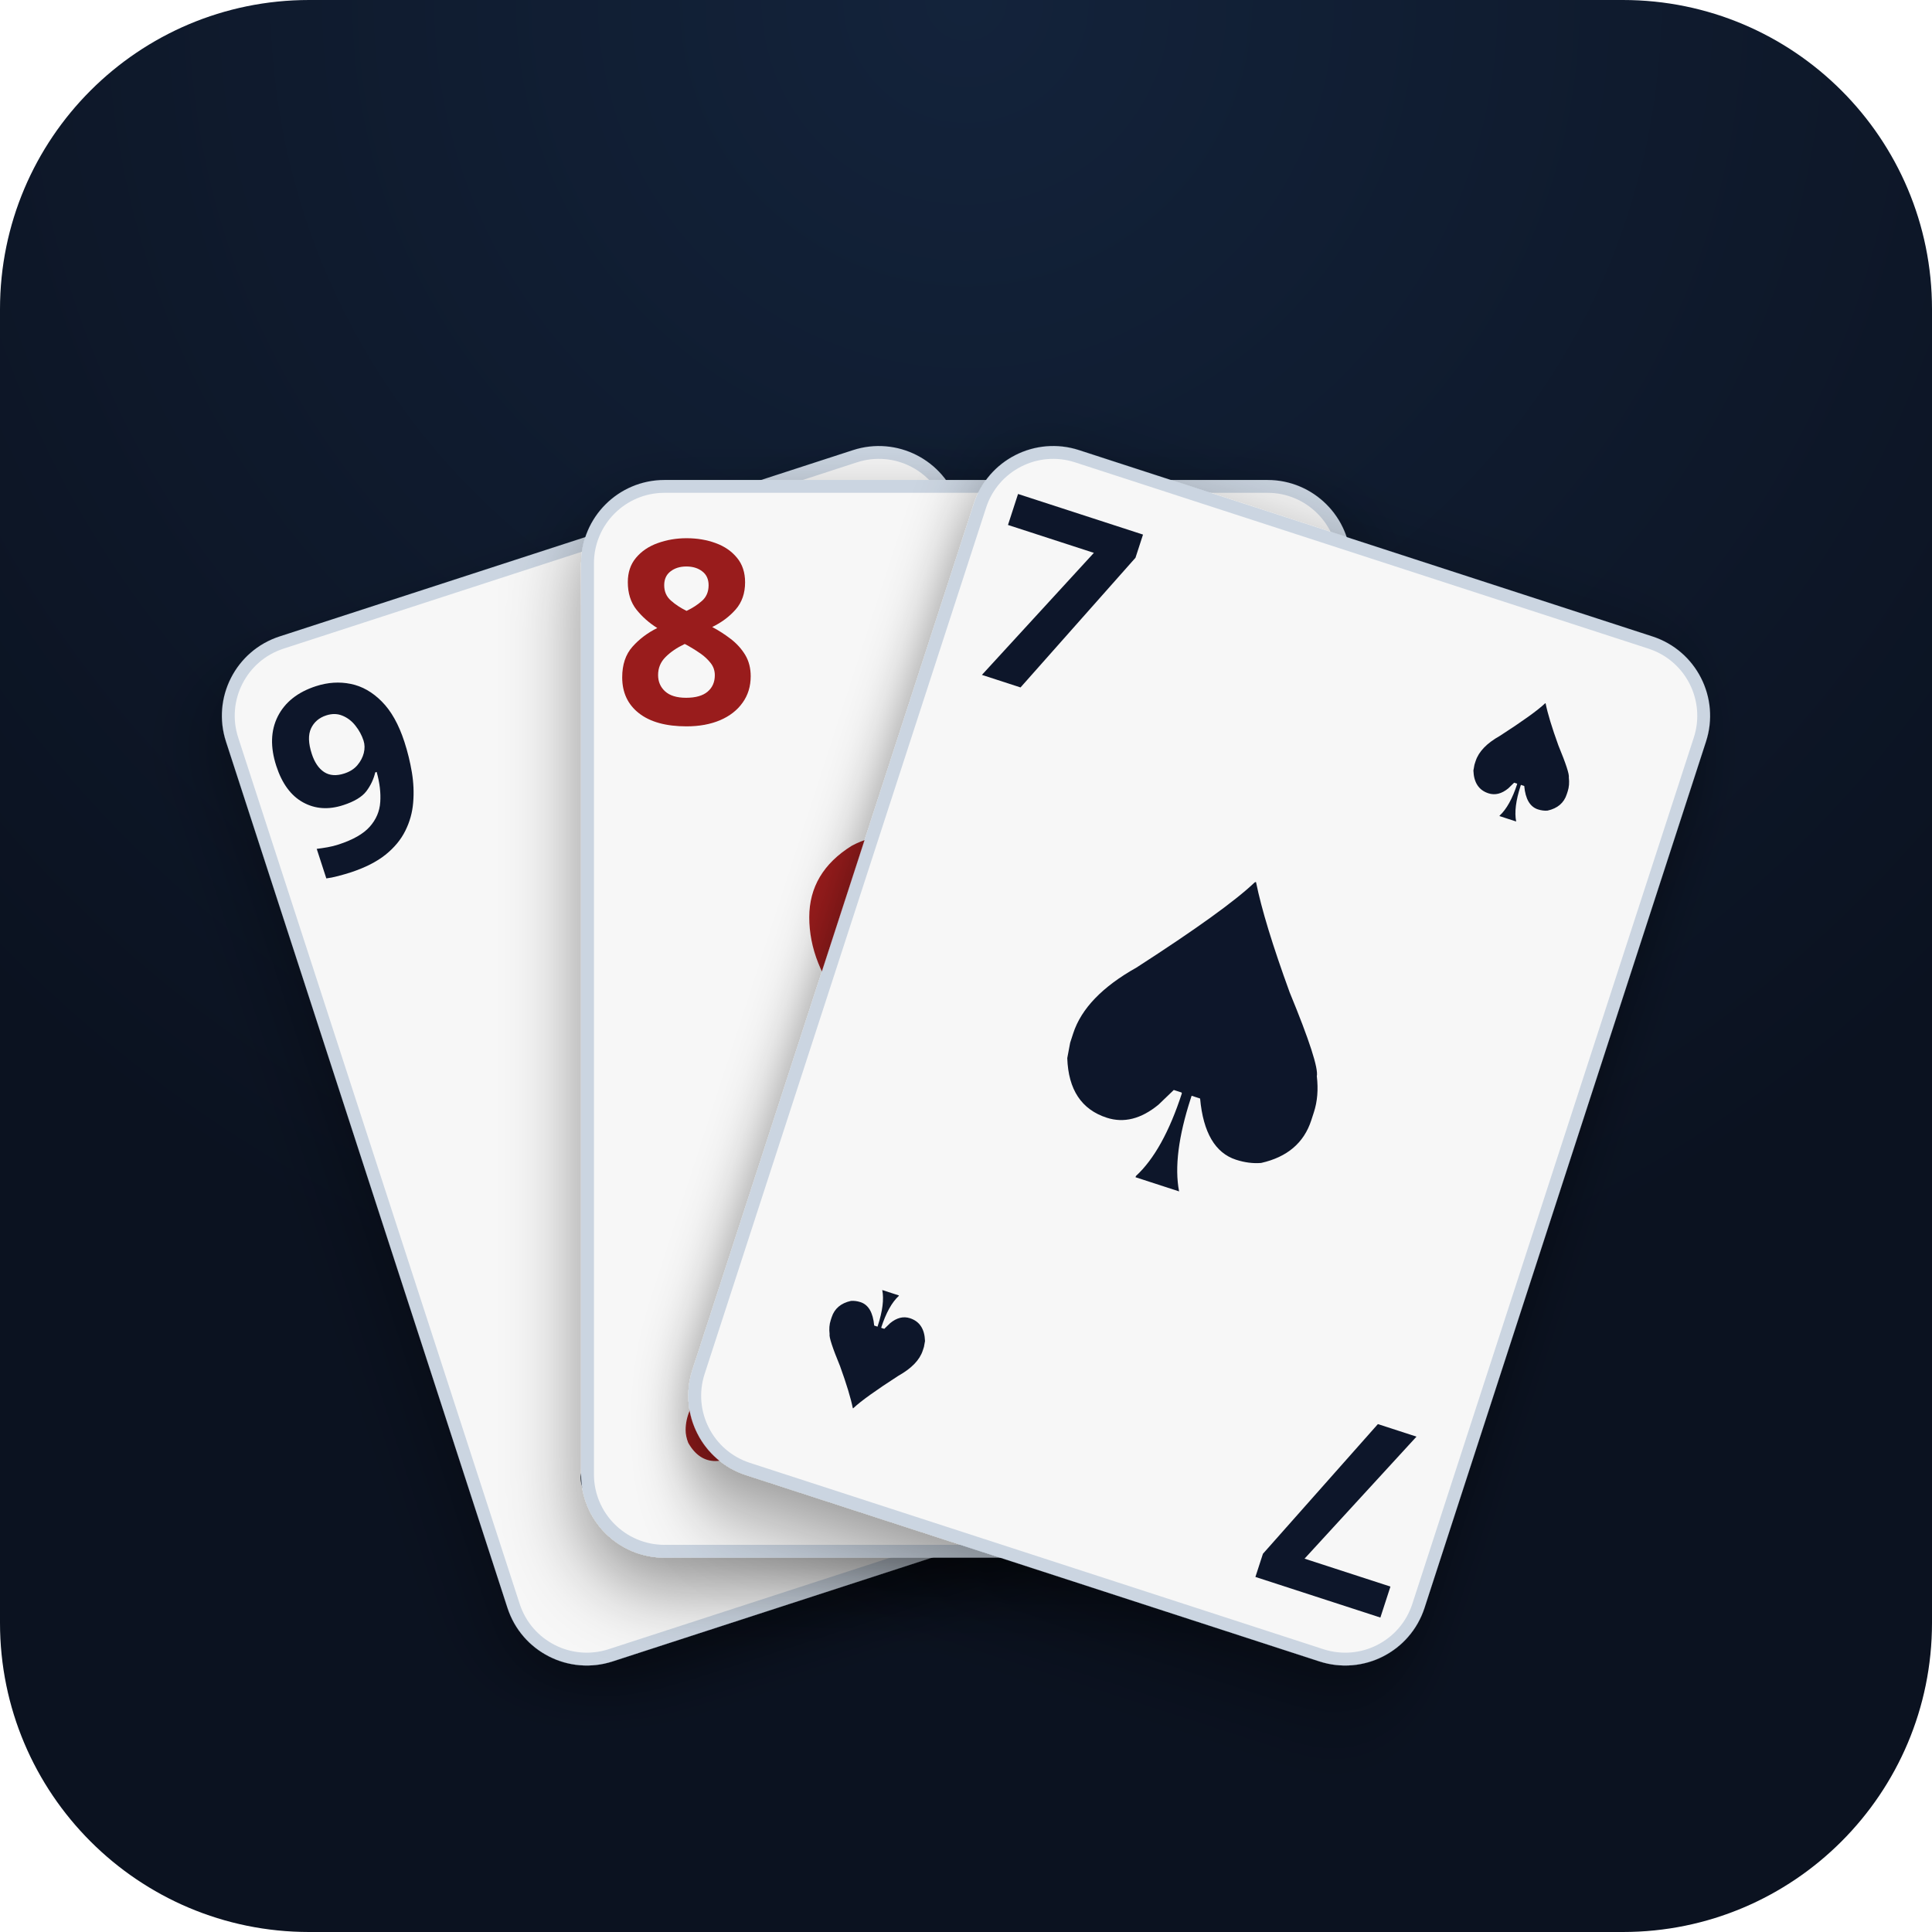
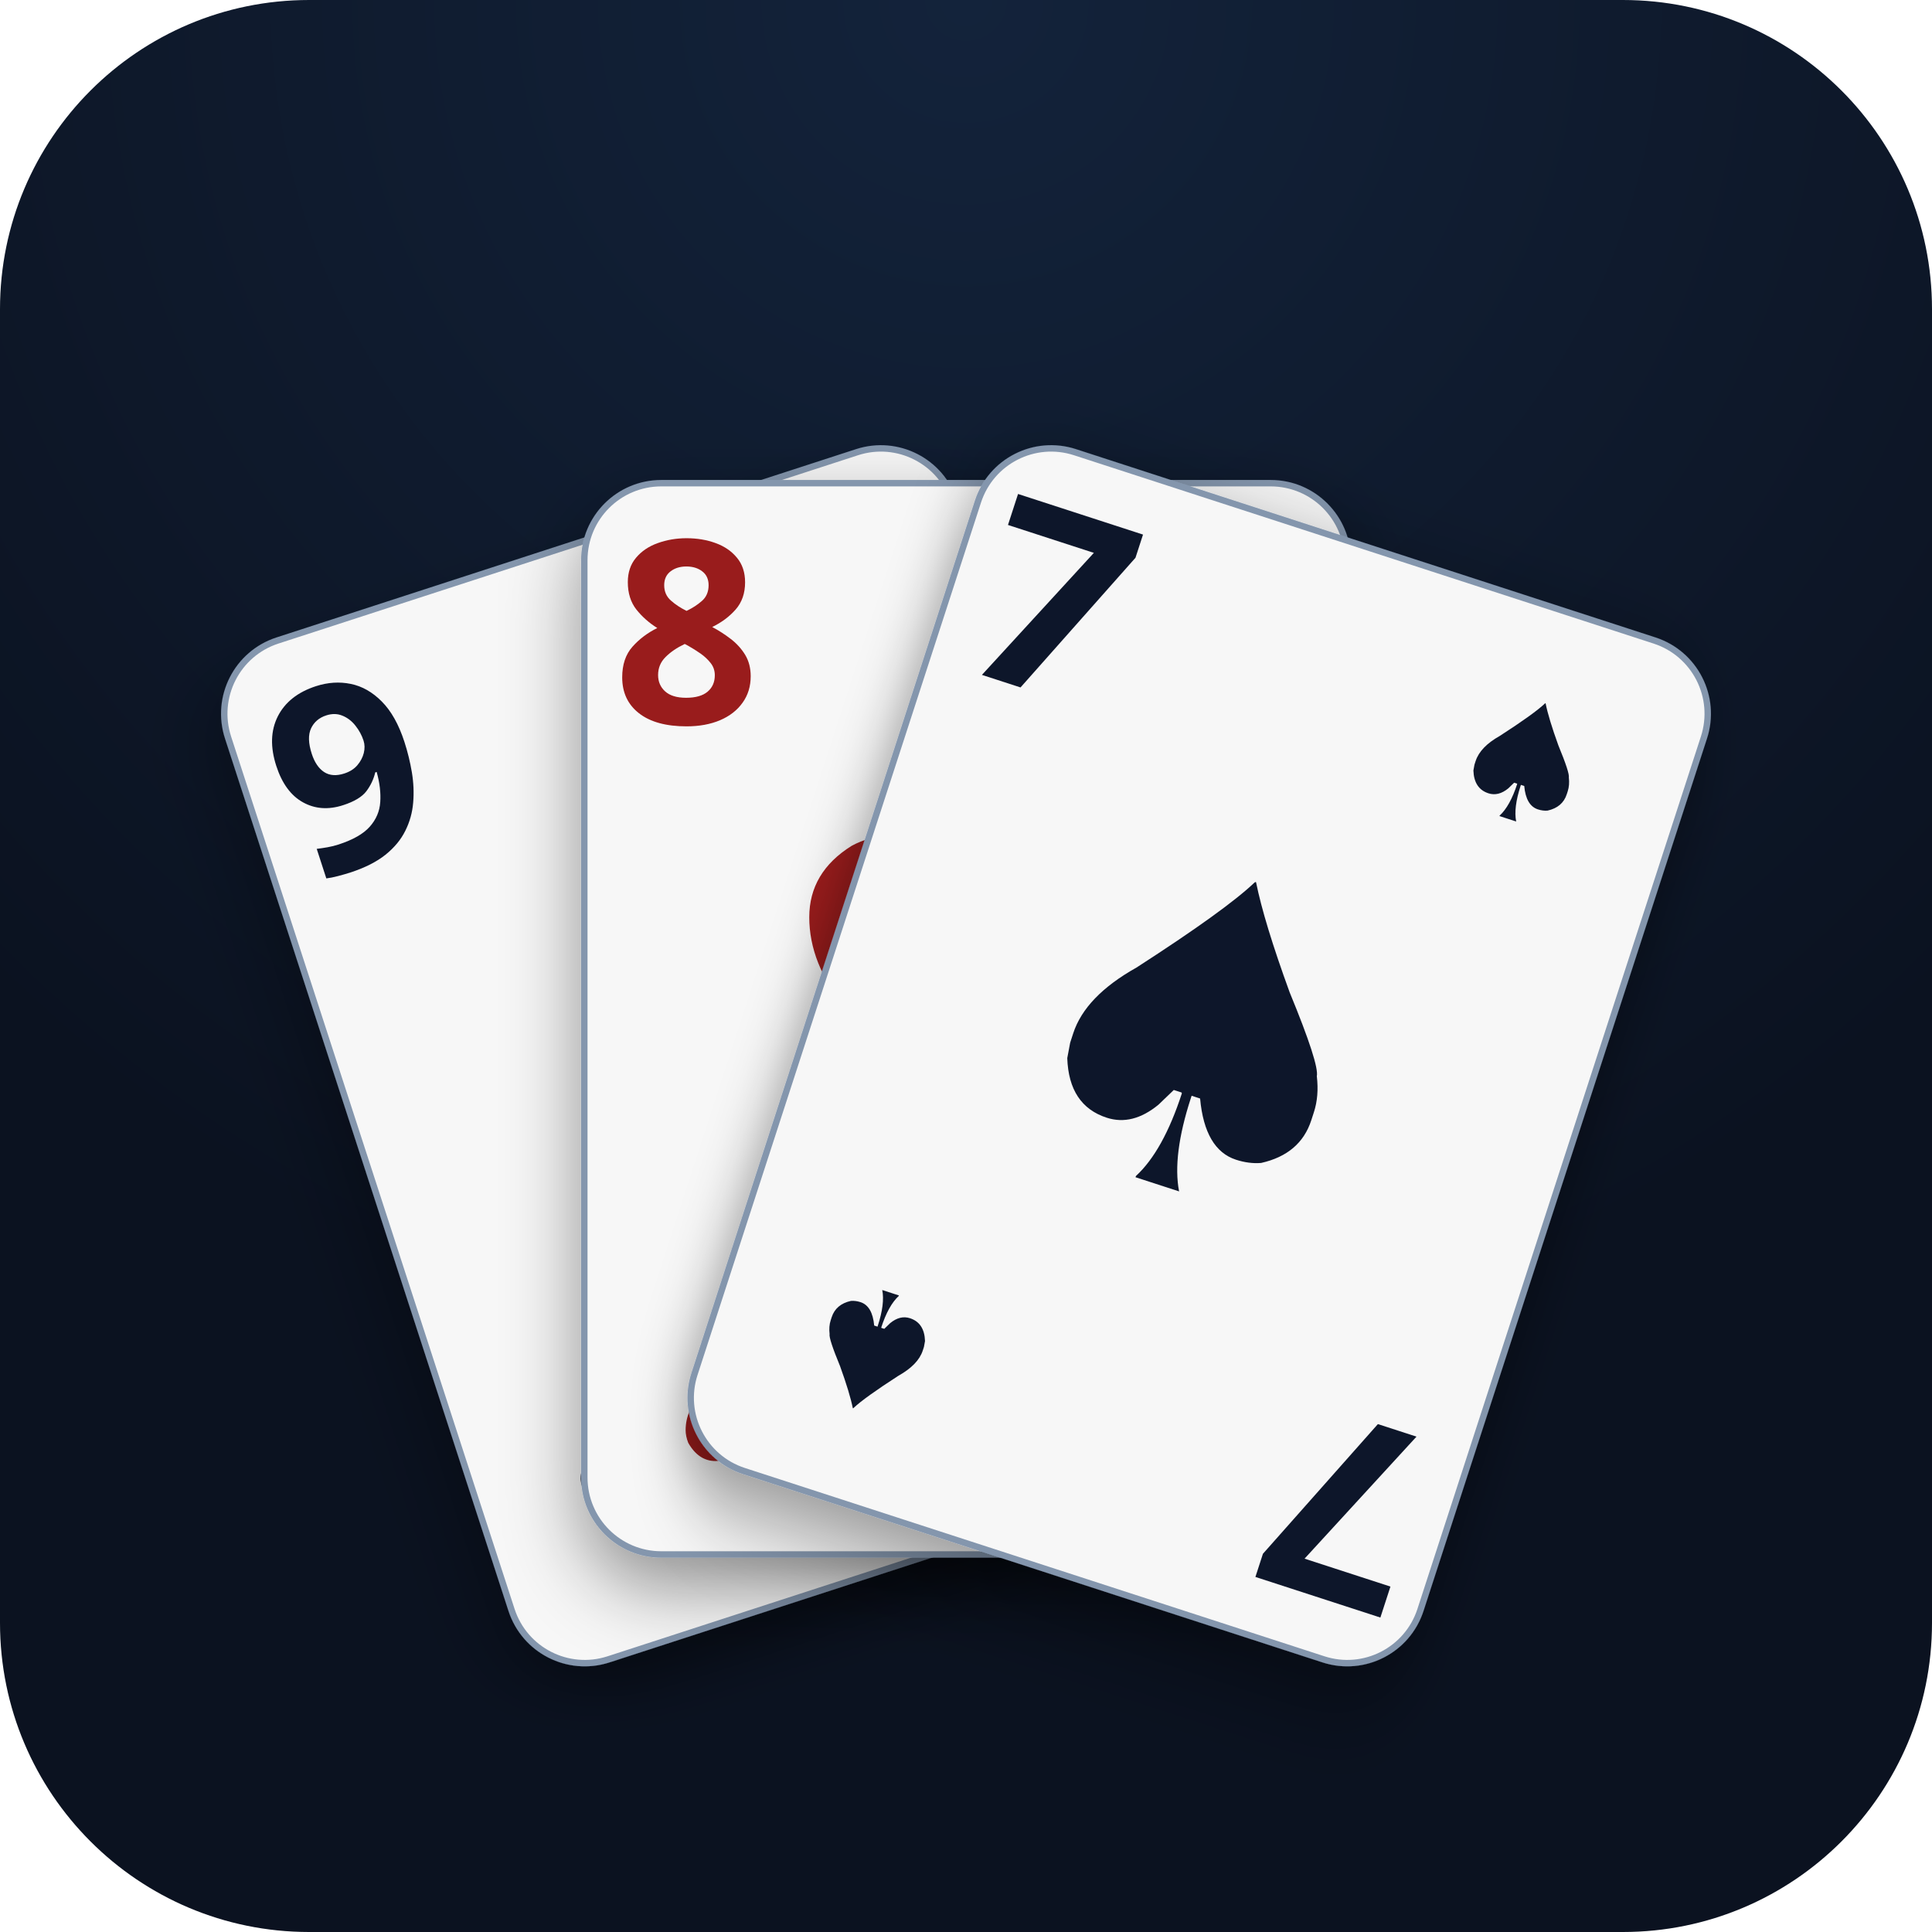
<svg xmlns="http://www.w3.org/2000/svg" viewBox="0 0 512 512" width="512" height="512">
  <defs>
    <radialGradient id="bg" gradientUnits="userSpaceOnUse" cx="256" cy="0" r="614.4">
      <stop offset="0" stop-color="#13233b" />
      <stop offset="0.6" stop-color="#0b1220" />
    </radialGradient>
    <filter id="cardShadow" x="-30%" y="-30%" width="160%" height="160%">
      <feDropShadow dx="0" dy="8" stdDeviation="10" flood-color="#000000" flood-opacity="0.42" />
    </filter>
  </defs>
  <rect x="0" y="0" width="512" height="512" rx="81.92" fill="url(#bg)" />
  <g transform="translate(256 256) scale(1) translate(-256 -256)">
    <g transform="translate(256 470) rotate(-18) translate(0 -200)" filter="url(#cardShadow)">
      <svg x="-102" y="-142.8" width="204" height="285.6" viewBox="0 0 120 168">
-         <rect x="1" y="1" width="118" height="166" rx="12" ry="12" fill="#f7f7f7" stroke="#cbd5e1" stroke-width="2" />
+         <rect x="0.5" y="0.5" width="119" height="167" rx="12" ry="12" fill="#f7f7f7" stroke="#8496ad" stroke-width="1" />
        <text x="5" y="38" font-size="40" font-weight="600" font-family="Libre Franklin, sans-serif" fill="#0f172a">9<tspan x="106" y="34" text-anchor="end" font-size="26" font-family="Pip Suits">♣</tspan>
        </text>
        <text x="60" y="105.08" text-anchor="middle" font-size="68" font-family="Pip Suits" fill="#0f172a">♣</text>
        <text x="5" y="38" font-size="40" font-weight="600" font-family="Libre Franklin, sans-serif" fill="#0f172a" transform="rotate(180 60 84)">9<tspan x="106" y="34" text-anchor="end" font-size="26" font-family="Pip Suits">♣</tspan>
        </text>
      </svg>
    </g>
    <g transform="translate(256 470) rotate(0) translate(0 -200)" filter="url(#cardShadow)">
      <svg x="-102" y="-142.8" width="204" height="285.6" viewBox="0 0 120 168">
-         <rect x="1" y="1" width="118" height="166" rx="12" ry="12" fill="#f7f7f7" stroke="#cbd5e1" stroke-width="2" />
+         <rect x="0.5" y="0.5" width="119" height="167" rx="12" ry="12" fill="#f7f7f7" stroke="#8496ad" stroke-width="1" />
        <text x="5" y="38" font-size="40" font-weight="600" font-family="Libre Franklin, sans-serif" fill="#991b1b">8<tspan x="106" y="34" text-anchor="end" font-size="26" font-family="Pip Suits">♥</tspan>
        </text>
        <text x="60" y="105.08" text-anchor="middle" font-size="68" font-family="Pip Suits" fill="#991b1b">♥</text>
        <text x="5" y="38" font-size="40" font-weight="600" font-family="Libre Franklin, sans-serif" fill="#991b1b" transform="rotate(180 60 84)">8<tspan x="106" y="34" text-anchor="end" font-size="26" font-family="Pip Suits">♥</tspan>
        </text>
      </svg>
    </g>
    <g transform="translate(256 470) rotate(18) translate(0 -200)" filter="url(#cardShadow)">
      <svg x="-102" y="-142.8" width="204" height="285.6" viewBox="0 0 120 168">
-         <rect x="1" y="1" width="118" height="166" rx="12" ry="12" fill="#f7f7f7" stroke="#cbd5e1" stroke-width="2" />
+         <rect x="0.5" y="0.5" width="119" height="167" rx="12" ry="12" fill="#f7f7f7" stroke="#8496ad" stroke-width="1" />
        <text x="5" y="38" font-size="40" font-weight="600" font-family="Libre Franklin, sans-serif" fill="#0f172a">7<tspan x="106" y="34" text-anchor="end" font-size="26" font-family="Pip Suits">♠</tspan>
        </text>
        <text x="60" y="105.08" text-anchor="middle" font-size="68" font-family="Pip Suits" fill="#0f172a">♠</text>
        <text x="5" y="38" font-size="40" font-weight="600" font-family="Libre Franklin, sans-serif" fill="#0f172a" transform="rotate(180 60 84)">7<tspan x="106" y="34" text-anchor="end" font-size="26" font-family="Pip Suits">♠</tspan>
        </text>
      </svg>
    </g>
  </g>
</svg>
